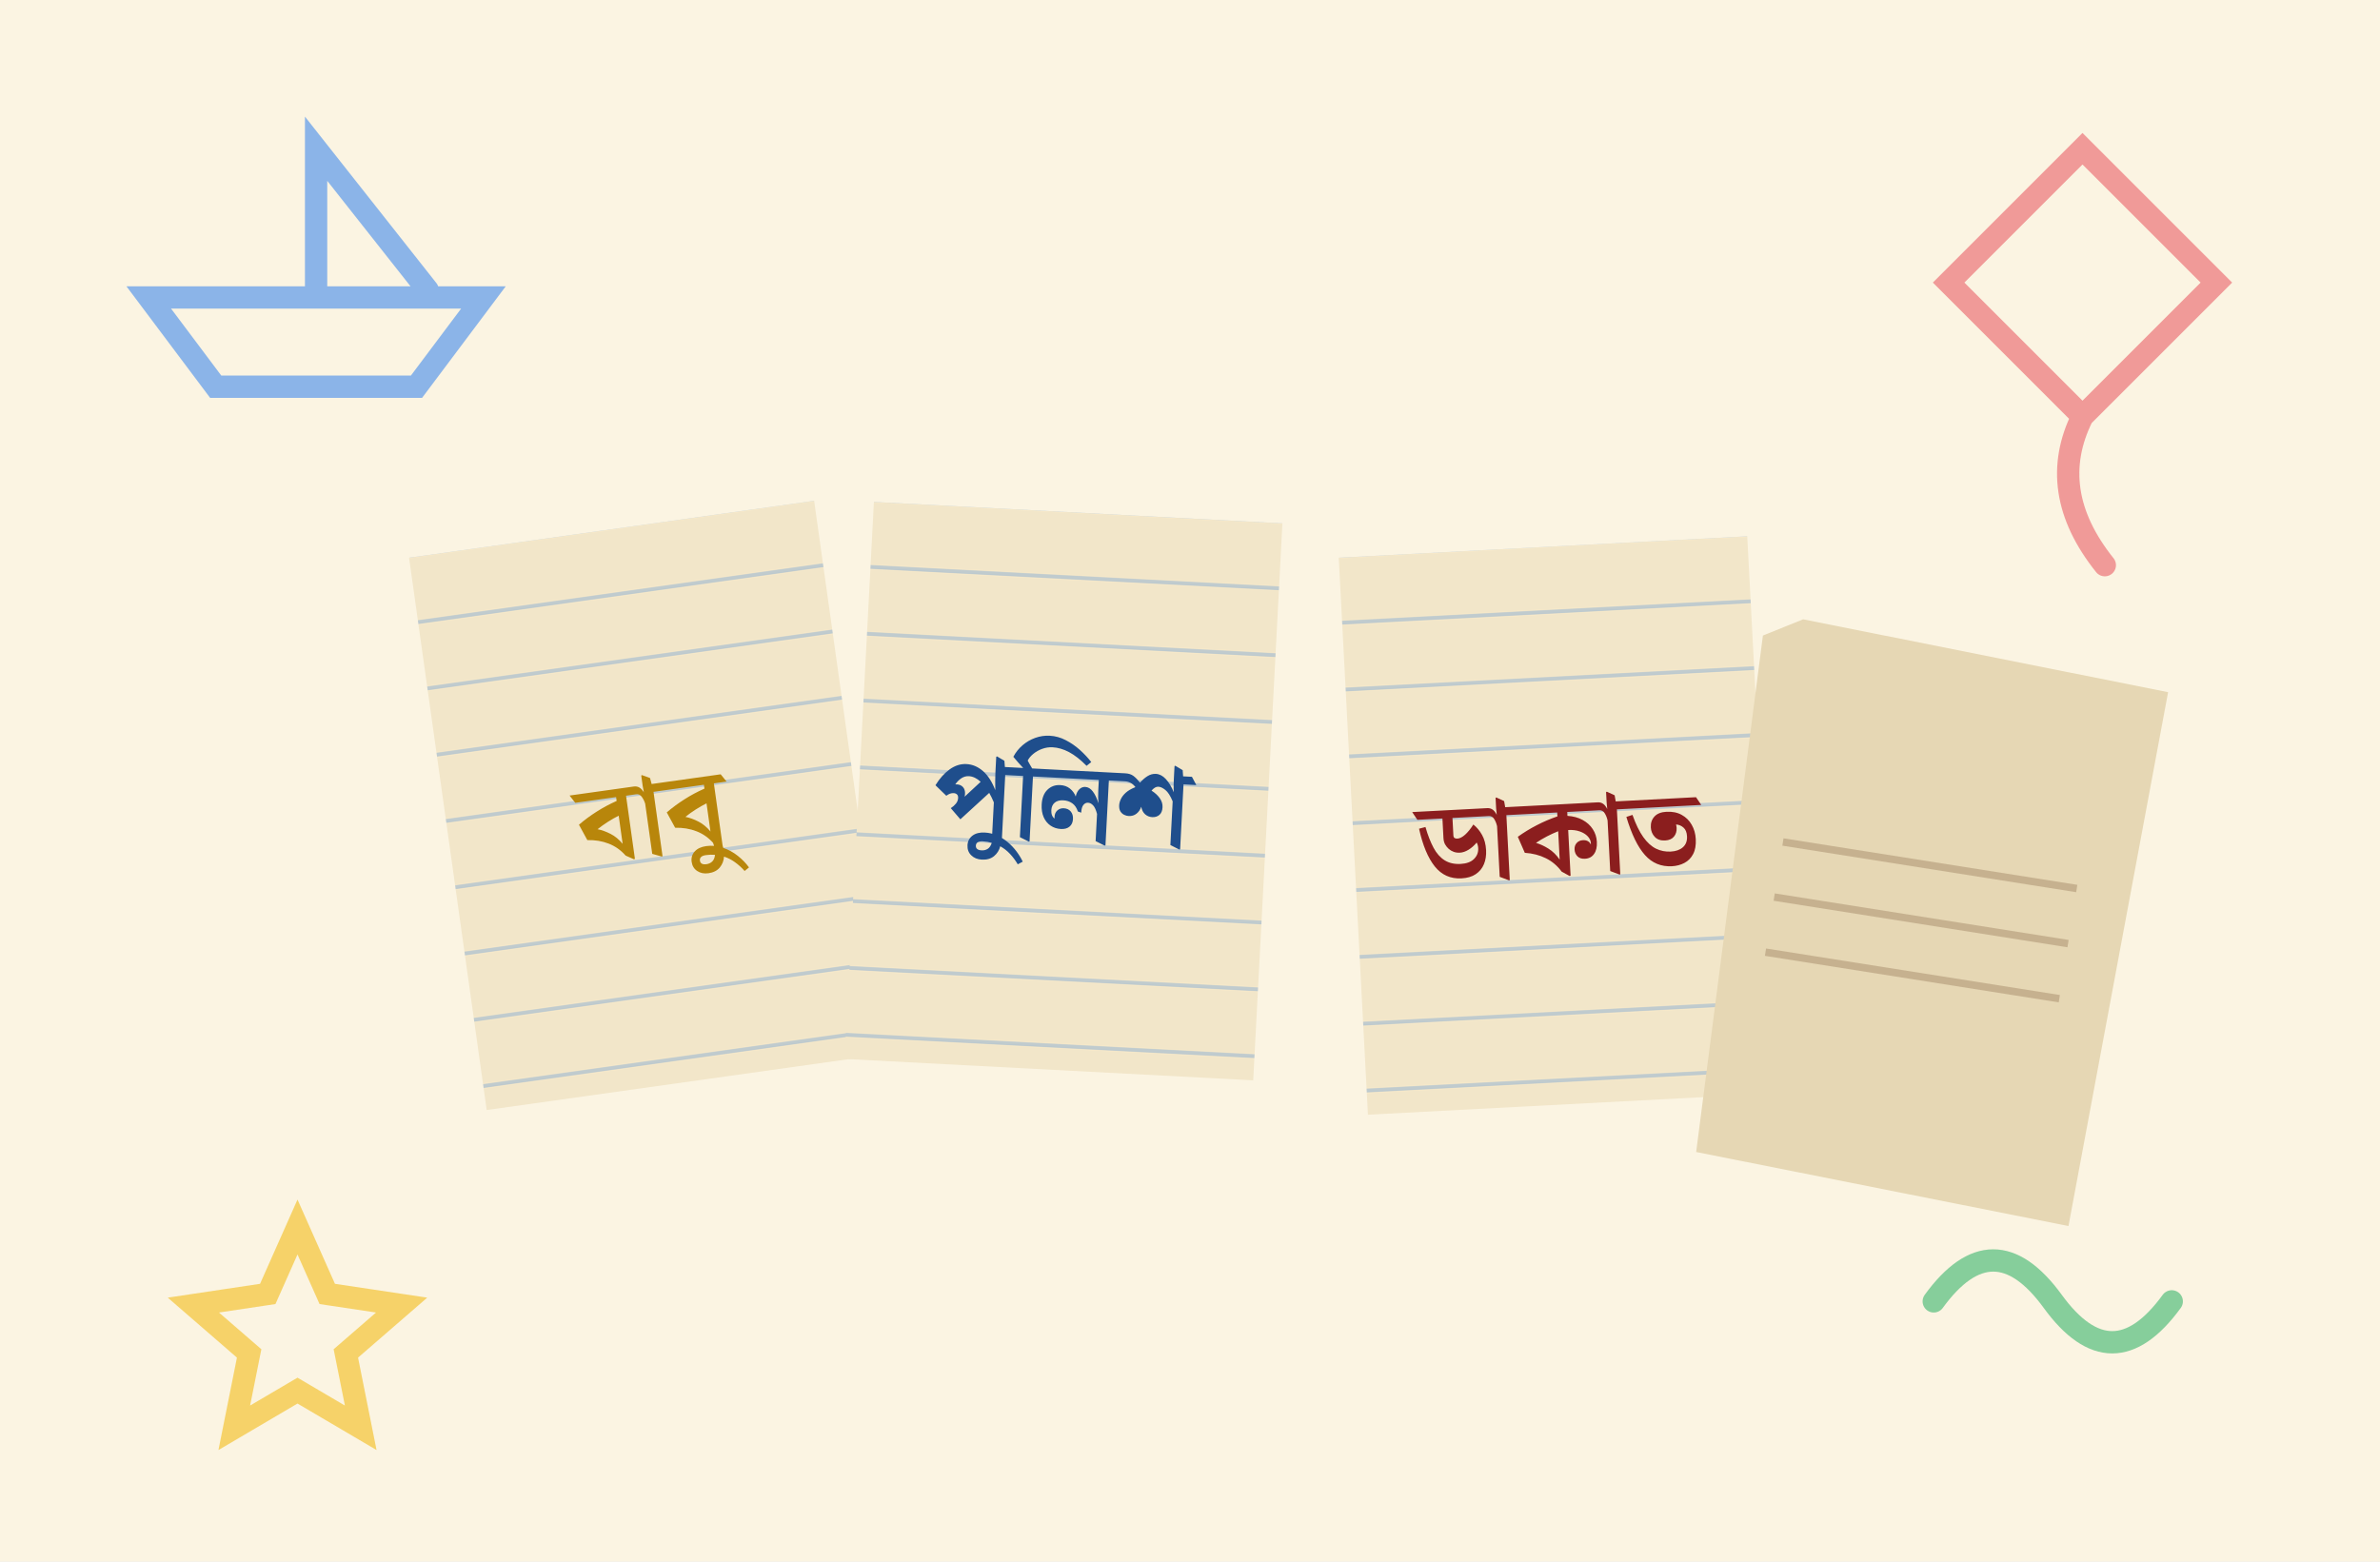
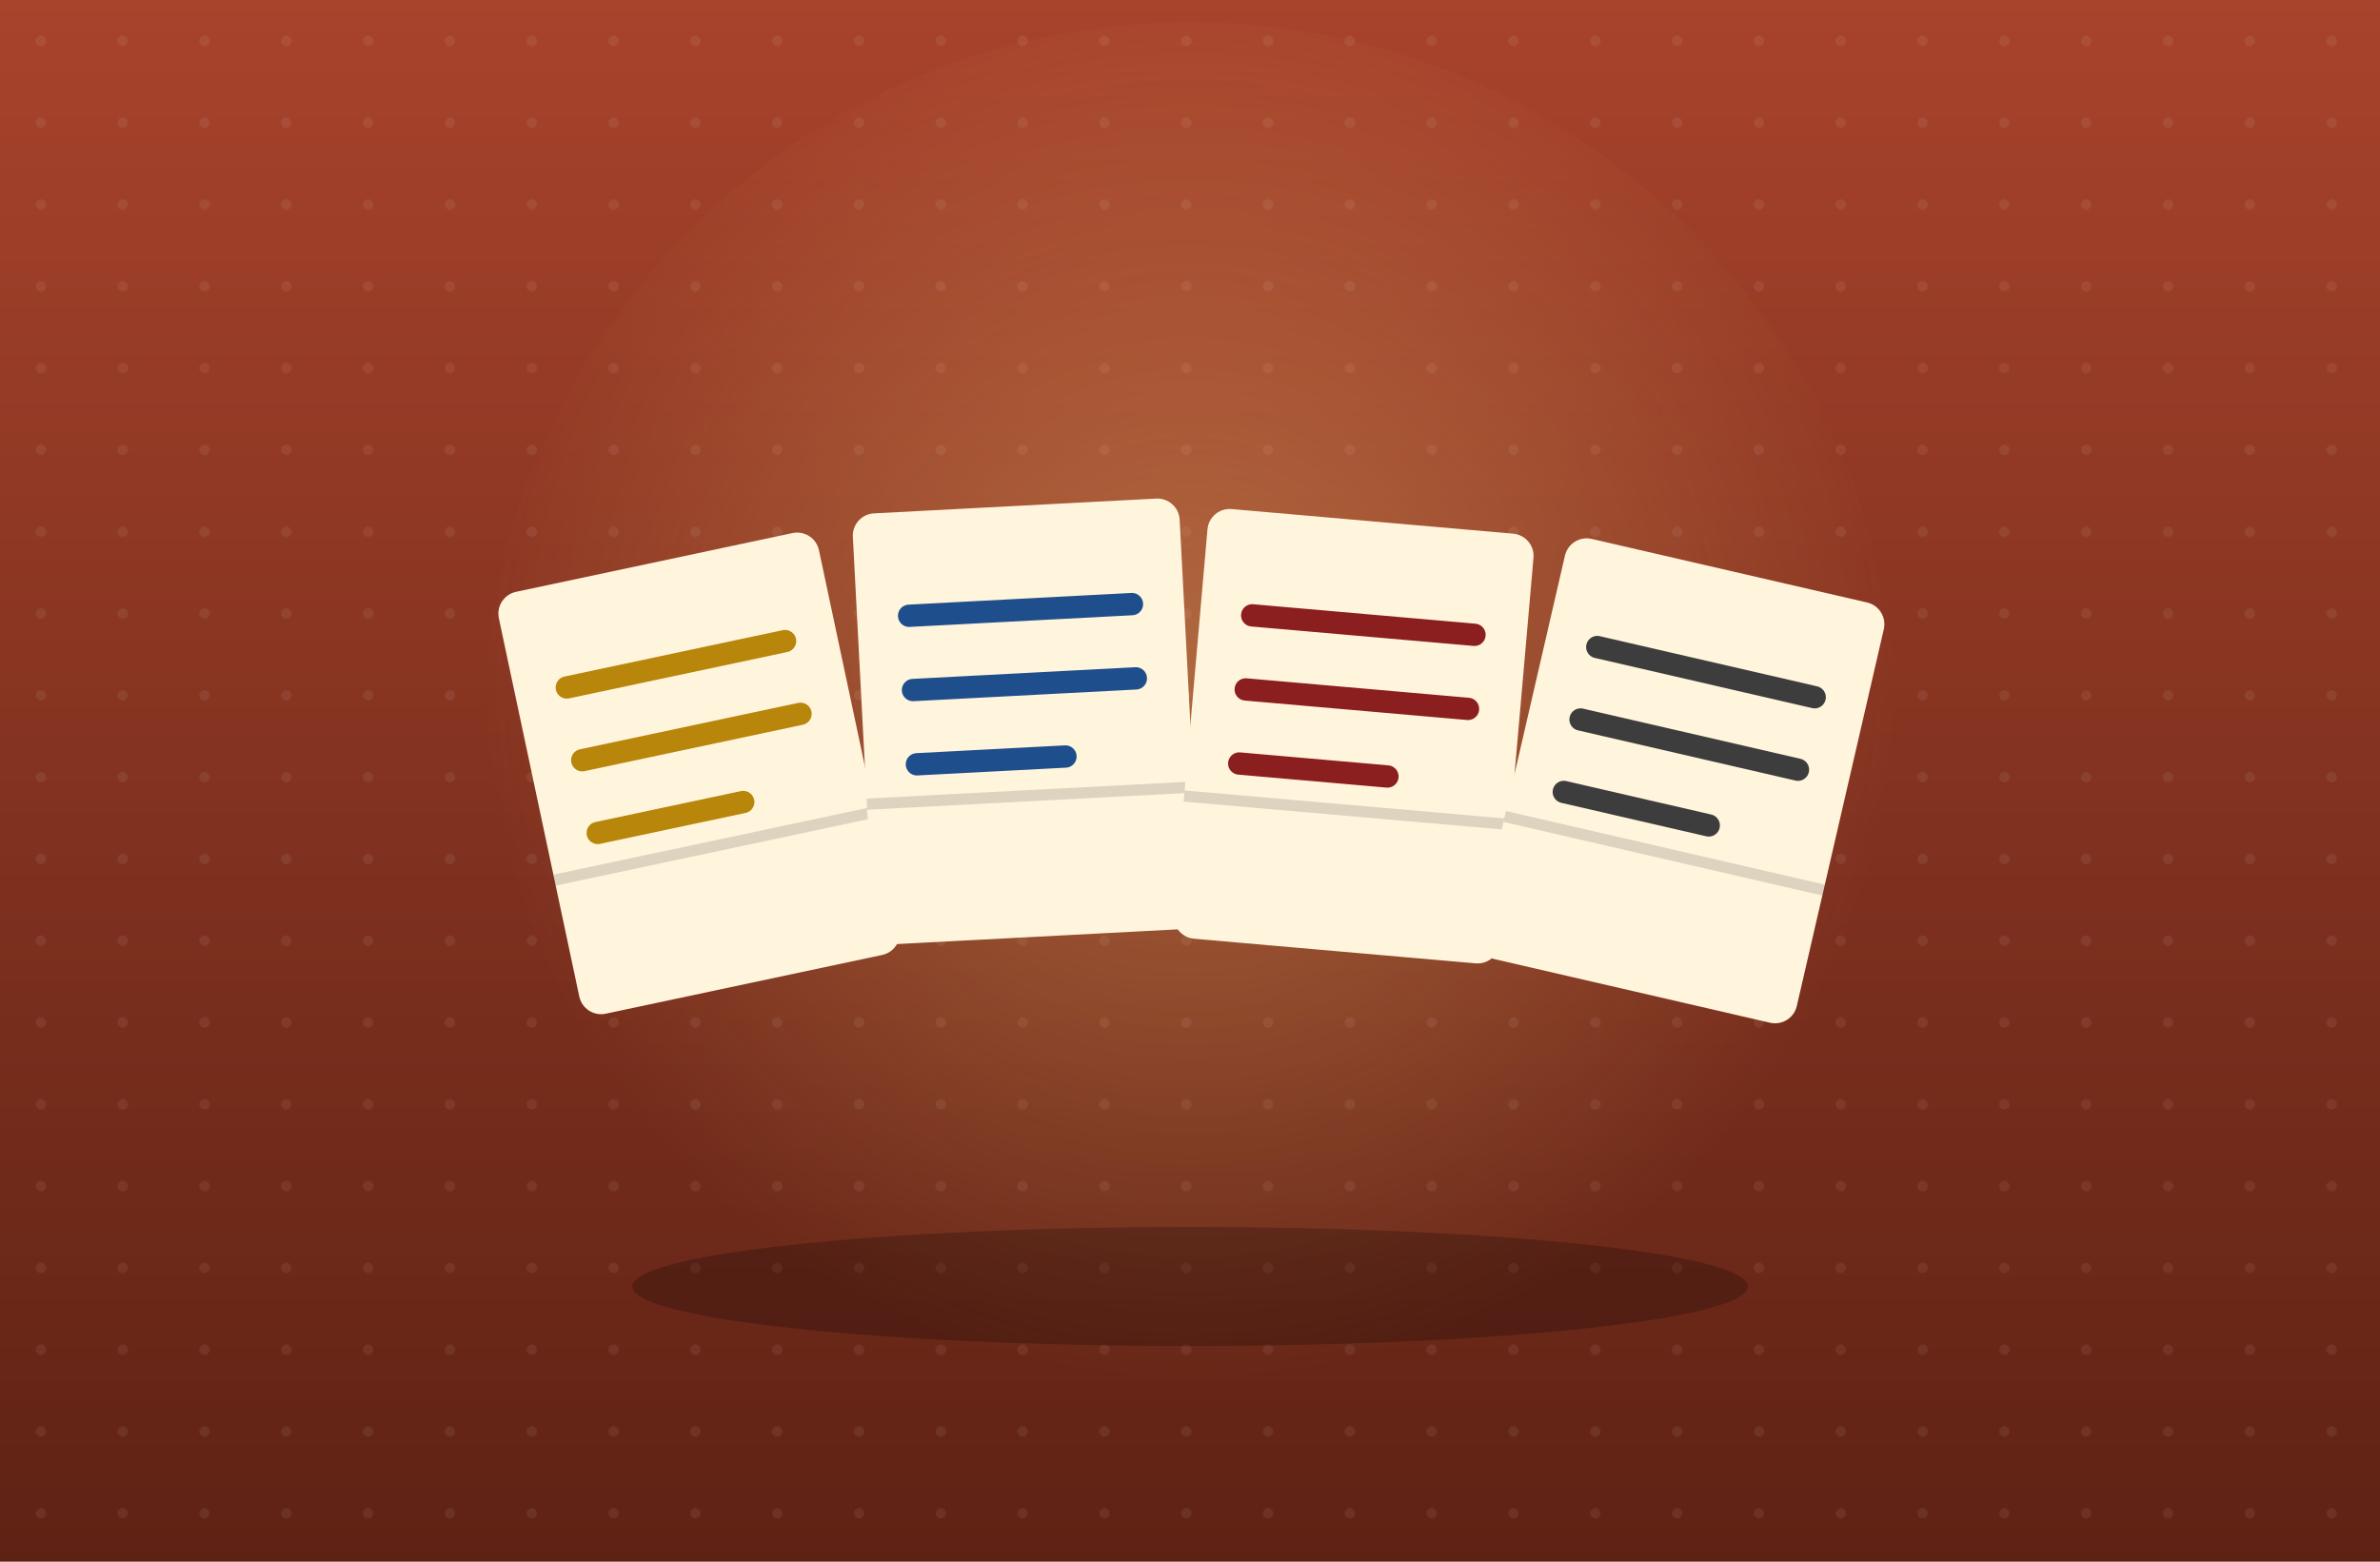
<svg xmlns="http://www.w3.org/2000/svg" viewBox="0 0 640 420">
  <defs>
-     <radialGradient id="l" cx=".5" cy=".15" r=".8">
-       <stop offset="0" stop-color="#f0a83a" stop-opacity=".42" />
-       <stop offset=".5" stop-color="#f0a83a" stop-opacity=".07" />
-       <stop offset="1" stop-color="#f0a83a" stop-opacity="0" />
+     <linearGradient id="b" x1="0" y1="0" x2="0" y2="1">
+       <stop offset="0" stop-color="#a8432c" />
+       <stop offset="1" stop-color="#5e2214" />
+     </linearGradient>
+     <radialGradient id="h" cx=".5" cy=".46" r=".5">
+       <stop offset="0" stop-color="#ffd27a" stop-opacity=".32" />
+       <stop offset="1" stop-color="#ffd27a" stop-opacity="0" />
    </radialGradient>
-     <pattern id="r" width="10" height="18" patternUnits="userSpaceOnUse">
-       <rect width="10" height="18" fill="#f2e6c9" />
-       <rect y="17" width="10" height="1" fill="#8fb0d4" fill-opacity=".5" />
+     <pattern id="p" width="22" height="22" patternUnits="userSpaceOnUse">
+       <circle cx="11" cy="11" r="1.4" fill="#fff" fill-opacity=".07" />
    </pattern>
  </defs>
-   <rect width="640" height="420" fill="#fbf4e2" />
-   <g fill="none" stroke-width="6" stroke-linecap="round" opacity=".55">
-     <path d="M40 80h90l-18 24H58Z M85 80V40l30 38" stroke="#2f80ed" />
-     <path d="M560 40l36 36-36 36-36-36Z M560 112q-10 20 6 40" stroke="#e8505b" />
-     <path d="M80 330l8 18 20 3-15 13 4 20-17-10-17 10 4-20-15-13 20-3Z" stroke="#f2b705" />
-     <path d="M520 350q16-22 32 0t32 0" stroke="#27ae60" />
-   </g>
-   <g font-family="'Noto Serif Bengali',serif" font-size="30" font-weight="700" text-anchor="middle">
-     <g transform="translate(110 150) rotate(-8)">
-       <rect width="110" height="150" fill="url(#r)" />
-       <text x="55" y="88" fill="#b8860b">বাবু</text>
+   <rect width="640" height="420" fill="url(#b)" />
+   <rect width="640" height="420" fill="url(#p)" />
+   <circle cx="320" cy="196" r="190" fill="url(#h)" />
+   <ellipse cx="320" cy="346" rx="150" ry="16" fill="#000" fill-opacity=".22" />
+   <g transform="translate(320 200)">
+     <g transform="translate(-132 8) rotate(-12)">
+       <rect x="-44" y="-58" width="88" height="116" rx="6" fill="#fff4dc" />
+       <path d="M-30 -30h60M-30 -10h60M-30 10h40" stroke="#b8860b" stroke-width="6" stroke-linecap="round" />
+       <path d="M-44 20h88" stroke="#0002" stroke-width="3" />
    </g>
-     <g transform="translate(235 135) rotate(3)">
-       <rect width="110" height="150" fill="url(#r)" />
-       <text x="55" y="88" fill="#1f4e8c">পুলিশ</text>
+     <g transform="translate(-44 -6) rotate(-3)">
+       <rect x="-44" y="-58" width="88" height="116" rx="6" fill="#fff4dc" />
+       <path d="M-30 -30h60M-30 -10h60M-30 10h40" stroke="#1f4e8c" stroke-width="6" stroke-linecap="round" />
+       <path d="M-44 20h88" stroke="#0002" stroke-width="3" />
    </g>
-     <g transform="translate(360 150) rotate(-3)">
-       <rect width="110" height="150" fill="url(#r)" />
-       <text x="55" y="88" fill="#8b1e1e">ডাকাত</text>
+     <g transform="translate(44 -2) rotate(5)">
+       <rect x="-44" y="-58" width="88" height="116" rx="6" fill="#fff4dc" />
+       <path d="M-30 -30h60M-30 -10h60M-30 10h40" stroke="#8b1e1e" stroke-width="6" stroke-linecap="round" />
+       <path d="M-44 20h88" stroke="#0002" stroke-width="3" />
    </g>
-     <g transform="translate(475 165) rotate(9)">
-       <path d="M0 6 10 0l100 4-4 146-102-4Z" fill="#e6d7b4" />
-       <path d="M14 75h80M14 60h80M14 90h80" stroke="#8a6a4a" stroke-opacity=".35" stroke-width="2" />
+     <g transform="translate(132 10) rotate(13)">
+       <rect x="-44" y="-58" width="88" height="116" rx="6" fill="#fff4dc" />
+       <path d="M-30 -30h60M-30 -10h60M-30 10h40" stroke="#3d3d3d" stroke-width="6" stroke-linecap="round" />
+       <path d="M-44 20h88" stroke="#0002" stroke-width="3" />
    </g>
  </g>
</svg>
